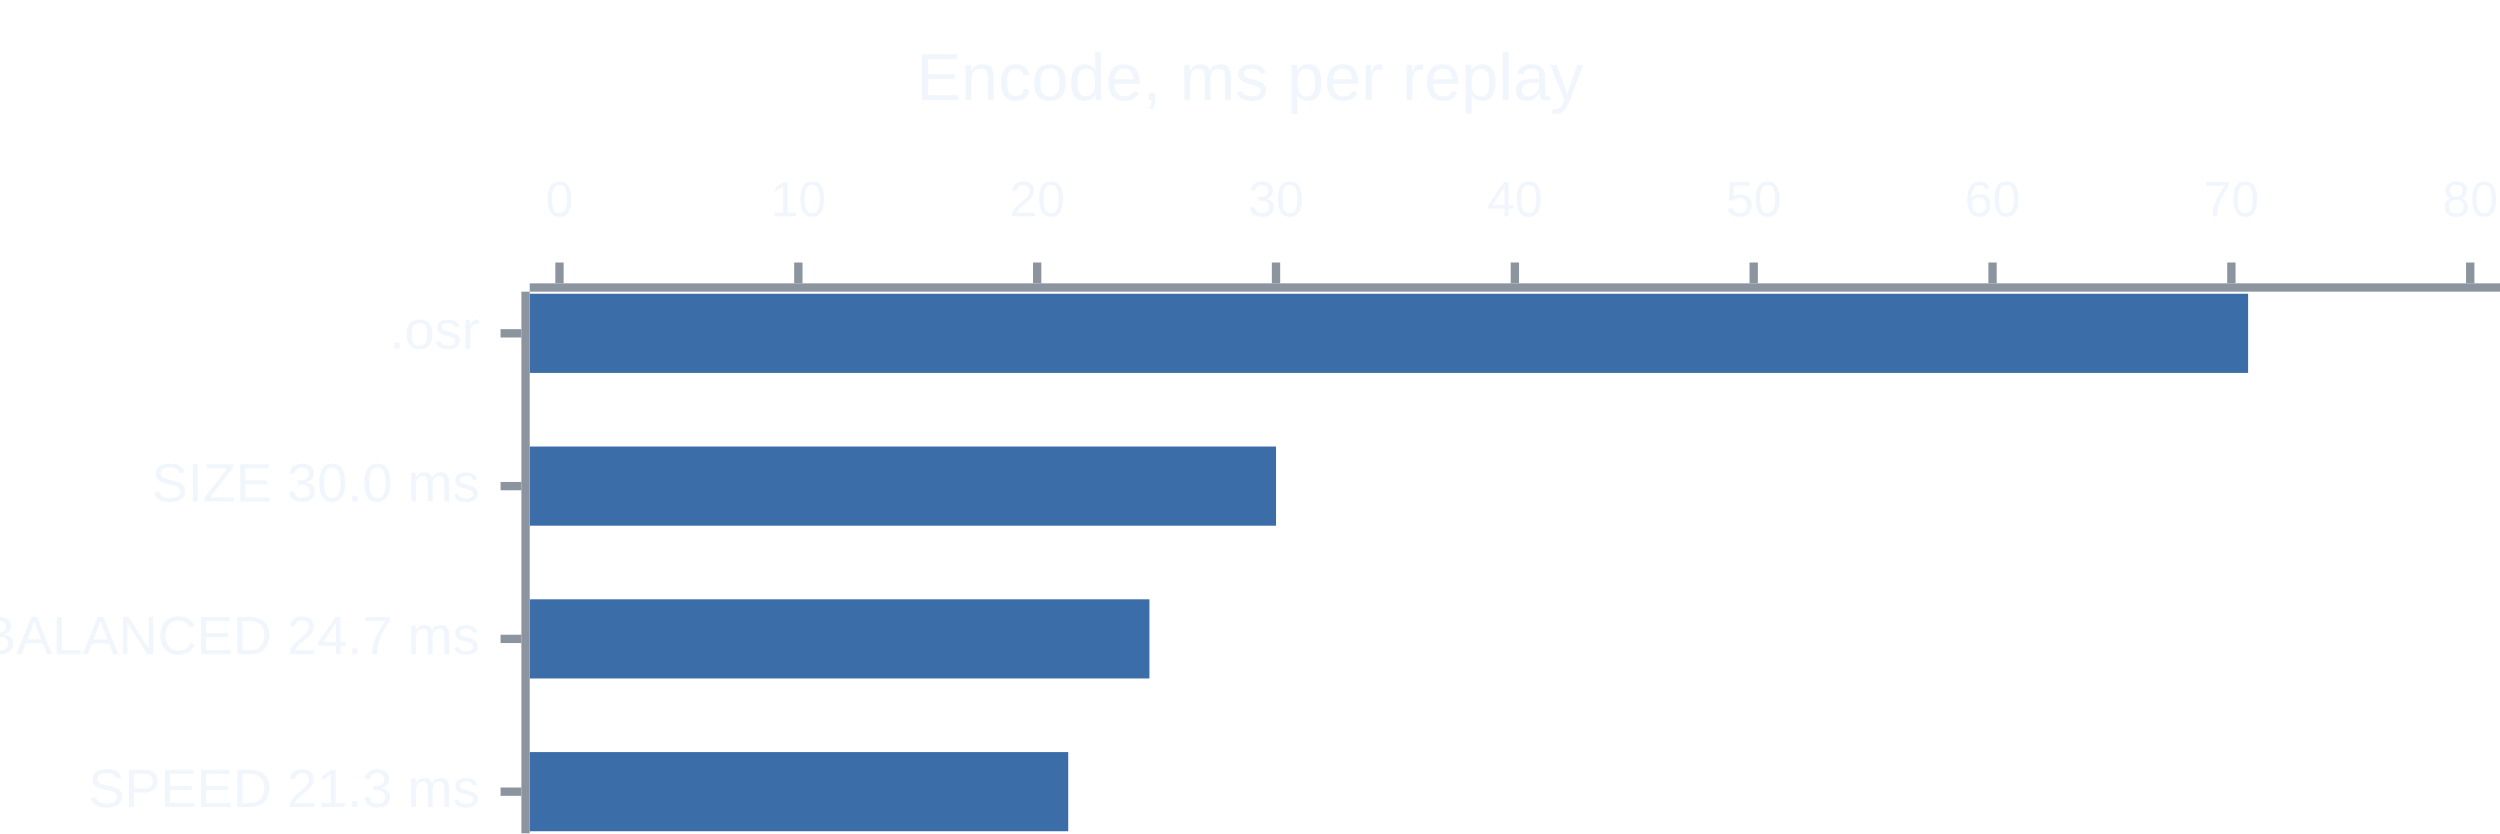
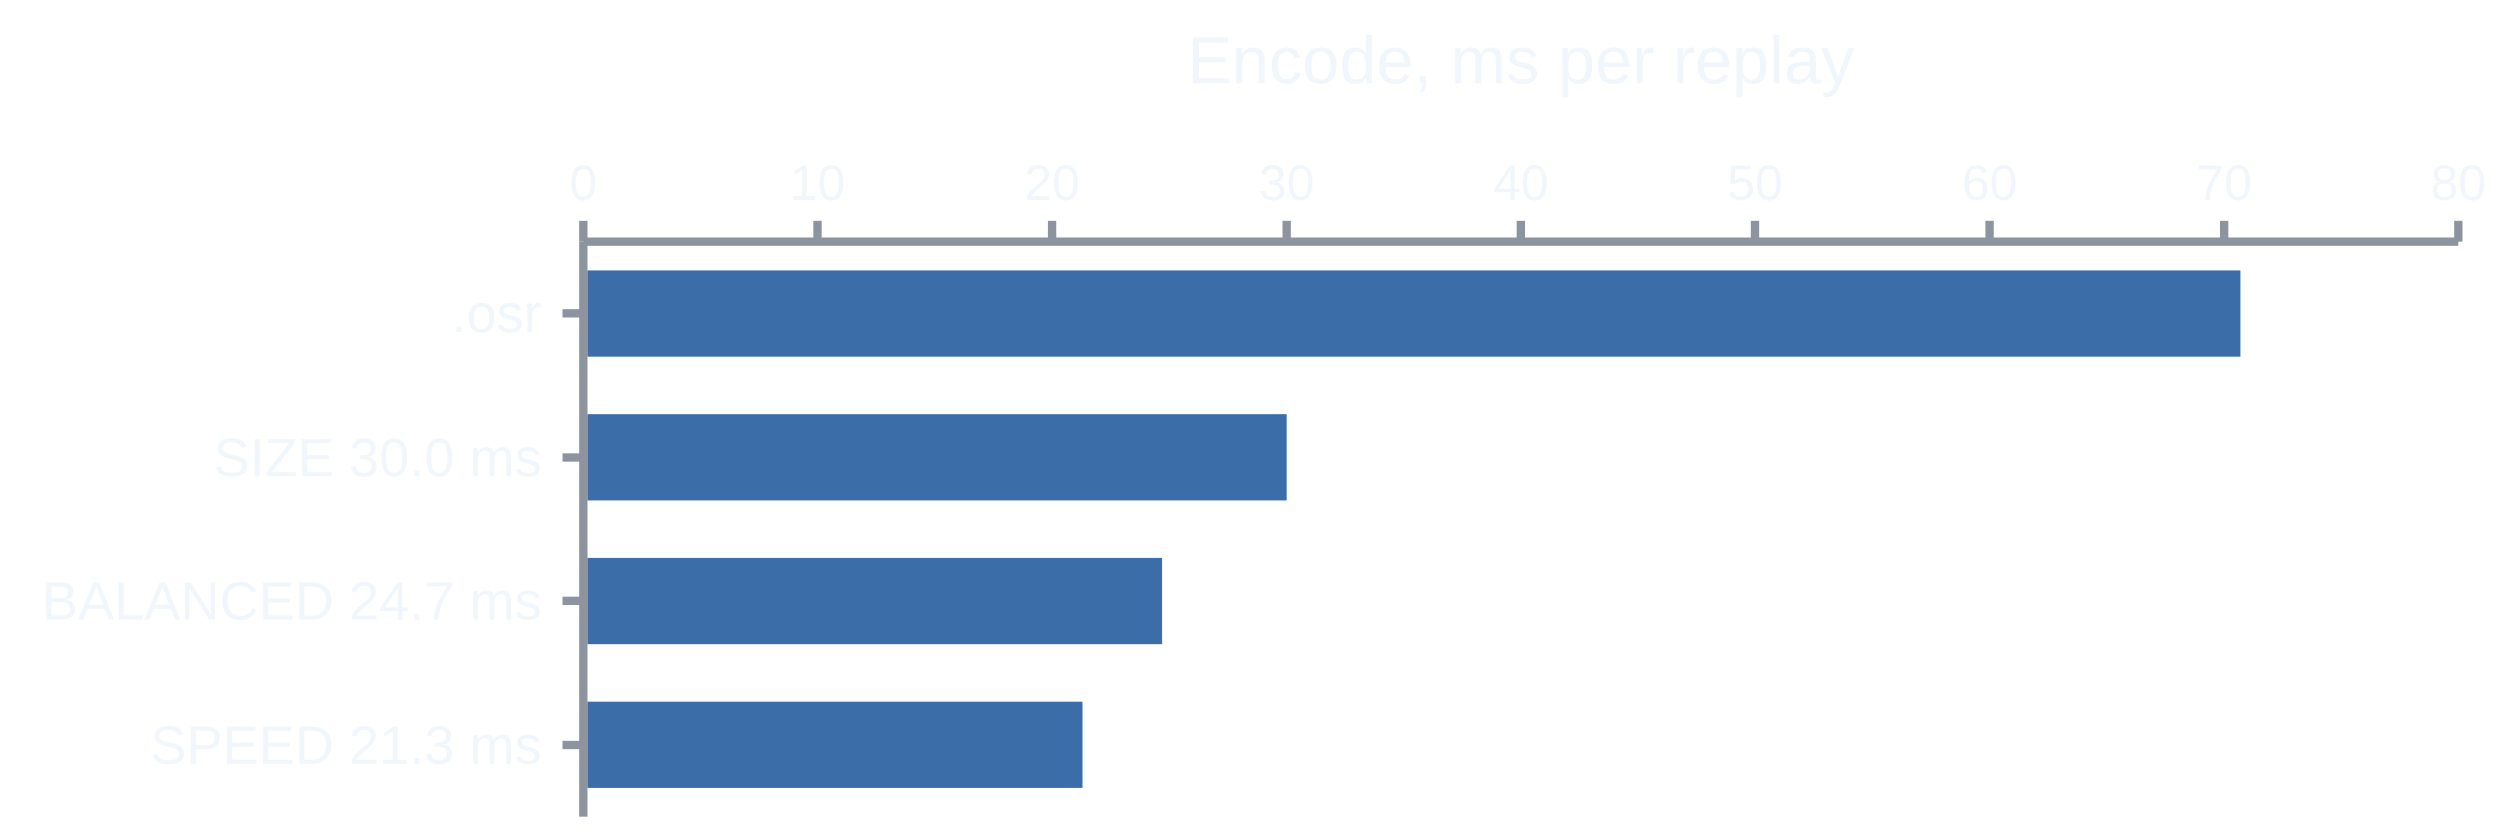
- <svg xmlns="http://www.w3.org/2000/svg" aria-roledescription="xychart" role="graphics-document document" viewBox="0 0 600 200" width="600" height="200" id="c1">
-   <style>#c1{font-family:"trebuchet ms",verdana,arial,sans-serif;font-size:16px;fill:#ccc;}#c1 .error-icon{fill:#a44141;}#c1 .error-text{fill:#ddd;stroke:#ddd;}#c1 .edge-thickness-normal{stroke-width:1px;}#c1 .edge-thickness-thick{stroke-width:3.5px;}#c1 .edge-pattern-solid{stroke-dasharray:0;}#c1 .edge-thickness-invisible{stroke-width:0;fill:none;}#c1 .edge-pattern-dashed{stroke-dasharray:3;}#c1 .edge-pattern-dotted{stroke-dasharray:2;}#c1 .marker{fill:lightgrey;stroke:lightgrey;}#c1 .marker.cross{stroke:lightgrey;}#c1 svg{font-family:"trebuchet ms",verdana,arial,sans-serif;font-size:16px;}#c1 p{margin:0;}#c1 :root{--mermaid-font-family:"trebuchet ms",verdana,arial,sans-serif;}</style>
-   <g />
-   <g class="main">
-     <rect fill="transparent" class="background" height="200" width="600" />
-     <g class="chart-title">
-       <text transform="translate(300, 19.5) rotate(0)" text-anchor="middle" dominant-baseline="middle" font-size="16" fill="#f0f6fc" y="0" x="0">Encode, ms per replay</text>
-     </g>
-     <g class="plot">
-       <g class="bar-plot-0">
-         <rect stroke-width="0" stroke="#3b6ea8" fill="#3b6ea8" height="19" width="412.411" y="70.5" x="127.133" />
-         <rect stroke-width="0" stroke="#3b6ea8" fill="#3b6ea8" height="19" width="179.112" y="107.167" x="127.133" />
-         <rect stroke-width="0" stroke="#3b6ea8" fill="#3b6ea8" height="19" width="148.731" y="143.833" x="127.133" />
-         <rect stroke-width="0" stroke="#3b6ea8" fill="#3b6ea8" height="19" width="129.242" y="180.5" x="127.133" />
-       </g>
-     </g>
-     <g class="left-axis">
-       <g class="axisl-line">
-         <path stroke-width="2" stroke="#8c959f" fill="none" d="M 126.133,70 L 126.133,200" />
-       </g>
-       <g class="label">
-         <text transform="translate(115.1333, 80) rotate(0)" text-anchor="end" dominant-baseline="middle" font-size="13" fill="#f0f6fc" y="0" x="0">.osr</text>
-         <text transform="translate(115.1333, 116.6667) rotate(0)" text-anchor="end" dominant-baseline="middle" font-size="13" fill="#f0f6fc" y="0" x="0">SIZE 30.0 ms</text>
-         <text transform="translate(115.1333, 153.3333) rotate(0)" text-anchor="end" dominant-baseline="middle" font-size="13" fill="#f0f6fc" y="0" x="0">BALANCED 24.7 ms</text>
-         <text transform="translate(115.1333, 190) rotate(0)" text-anchor="end" dominant-baseline="middle" font-size="13" fill="#f0f6fc" y="0" x="0">SPEED 21.3 ms</text>
-       </g>
-       <g class="ticks">
-         <path stroke-width="2" stroke="#8c959f" fill="none" d="M 125.133,80 L 120.133,80" />
-         <path stroke-width="2" stroke="#8c959f" fill="none" d="M 125.133,116.667 L 120.133,116.667" />
-         <path stroke-width="2" stroke="#8c959f" fill="none" d="M 125.133,153.333 L 120.133,153.333" />
-         <path stroke-width="2" stroke="#8c959f" fill="none" d="M 125.133,190 L 120.133,190" />
-       </g>
-     </g>
-     <g class="top-axis">
-       <g class="axis-line">
-         <path stroke-width="2" stroke="#8c959f" fill="none" d="M 127.133,69 L 600,69" />
-       </g>
-       <g class="label">
-         <text transform="translate(134.2798, 44) rotate(0)" text-anchor="middle" dominant-baseline="text-before-edge" font-size="12" fill="#f0f6fc" y="0" x="0">0</text>
-         <text transform="translate(191.6015, 44) rotate(0)" text-anchor="middle" dominant-baseline="text-before-edge" font-size="12" fill="#f0f6fc" y="0" x="0">10</text>
-         <text transform="translate(248.9232, 44) rotate(0)" text-anchor="middle" dominant-baseline="text-before-edge" font-size="12" fill="#f0f6fc" y="0" x="0">20</text>
-         <text transform="translate(306.2449, 44) rotate(0)" text-anchor="middle" dominant-baseline="text-before-edge" font-size="12" fill="#f0f6fc" y="0" x="0">30</text>
-         <text transform="translate(363.5667, 44) rotate(0)" text-anchor="middle" dominant-baseline="text-before-edge" font-size="12" fill="#f0f6fc" y="0" x="0">40</text>
-         <text transform="translate(420.8884, 44) rotate(0)" text-anchor="middle" dominant-baseline="text-before-edge" font-size="12" fill="#f0f6fc" y="0" x="0">50</text>
-         <text transform="translate(478.2101, 44) rotate(0)" text-anchor="middle" dominant-baseline="text-before-edge" font-size="12" fill="#f0f6fc" y="0" x="0">60</text>
-         <text transform="translate(535.5318, 44) rotate(0)" text-anchor="middle" dominant-baseline="text-before-edge" font-size="12" fill="#f0f6fc" y="0" x="0">70</text>
-         <text transform="translate(592.8535, 44) rotate(0)" text-anchor="middle" dominant-baseline="text-before-edge" font-size="12" fill="#f0f6fc" y="0" x="0">80</text>
-       </g>
-       <g class="ticks">
-         <path stroke-width="2" stroke="#8c959f" fill="none" d="M 134.28,68 L 134.28,63" />
-         <path stroke-width="2" stroke="#8c959f" fill="none" d="M 191.602,68 L 191.602,63" />
-         <path stroke-width="2" stroke="#8c959f" fill="none" d="M 248.923,68 L 248.923,63" />
-         <path stroke-width="2" stroke="#8c959f" fill="none" d="M 306.245,68 L 306.245,63" />
-         <path stroke-width="2" stroke="#8c959f" fill="none" d="M 363.567,68 L 363.567,63" />
-         <path stroke-width="2" stroke="#8c959f" fill="none" d="M 420.888,68 L 420.888,63" />
-         <path stroke-width="2" stroke="#8c959f" fill="none" d="M 478.21,68 L 478.21,63" />
-         <path stroke-width="2" stroke="#8c959f" fill="none" d="M 535.532,68 L 535.532,63" />
-         <path stroke-width="2" stroke="#8c959f" fill="none" d="M 592.854,68 L 592.854,63" />
-       </g>
-     </g>
-   </g>
-   <g class="mermaid-tmp-group" />
+ <svg xmlns="http://www.w3.org/2000/svg" width="600" height="200" viewBox="0 0 600 200" font-family="&quot;trebuchet ms&quot;, verdana, arial, sans-serif">
+   <text x="365.0" y="20" font-size="16" fill="#f0f6fc" text-anchor="middle">Encode, ms per replay</text>
+   <path d="M140 58H590M140 58V196" stroke="#8c959f" stroke-width="2" fill="none" />
+   <path d="M140.0 58v-5" stroke="#8c959f" stroke-width="2" />
+   <text x="140.0" y="48" font-size="12" fill="#f0f6fc" text-anchor="middle">0</text>
+   <path d="M196.2 58v-5" stroke="#8c959f" stroke-width="2" />
+   <text x="196.2" y="48" font-size="12" fill="#f0f6fc" text-anchor="middle">10</text>
+   <path d="M252.5 58v-5" stroke="#8c959f" stroke-width="2" />
+   <text x="252.5" y="48" font-size="12" fill="#f0f6fc" text-anchor="middle">20</text>
+   <path d="M308.8 58v-5" stroke="#8c959f" stroke-width="2" />
+   <text x="308.8" y="48" font-size="12" fill="#f0f6fc" text-anchor="middle">30</text>
+   <path d="M365.0 58v-5" stroke="#8c959f" stroke-width="2" />
+   <text x="365.0" y="48" font-size="12" fill="#f0f6fc" text-anchor="middle">40</text>
+   <path d="M421.2 58v-5" stroke="#8c959f" stroke-width="2" />
+   <text x="421.2" y="48" font-size="12" fill="#f0f6fc" text-anchor="middle">50</text>
+   <path d="M477.5 58v-5" stroke="#8c959f" stroke-width="2" />
+   <text x="477.5" y="48" font-size="12" fill="#f0f6fc" text-anchor="middle">60</text>
+   <path d="M533.8 58v-5" stroke="#8c959f" stroke-width="2" />
+   <text x="533.8" y="48" font-size="12" fill="#f0f6fc" text-anchor="middle">70</text>
+   <path d="M590.0 58v-5" stroke="#8c959f" stroke-width="2" />
+   <text x="590.0" y="48" font-size="12" fill="#f0f6fc" text-anchor="middle">80</text>
+   <path d="M140 75.2h-5" stroke="#8c959f" stroke-width="2" />
+   <text x="130" y="75.2" font-size="13" fill="#f0f6fc" text-anchor="end" dominant-baseline="central">.osr</text>
+   <rect x="141" y="64.9" width="396.7" height="20.7" fill="#3b6ea8" />
+   <path d="M140 109.8h-5" stroke="#8c959f" stroke-width="2" />
+   <text x="130" y="109.8" font-size="13" fill="#f0f6fc" text-anchor="end" dominant-baseline="central">SIZE 30.0 ms</text>
+   <rect x="141" y="99.4" width="167.8" height="20.7" fill="#3b6ea8" />
+   <path d="M140 144.2h-5" stroke="#8c959f" stroke-width="2" />
+   <text x="130" y="144.2" font-size="13" fill="#f0f6fc" text-anchor="end" dominant-baseline="central">BALANCED 24.7 ms</text>
+   <rect x="141" y="133.9" width="137.9" height="20.7" fill="#3b6ea8" />
+   <path d="M140 178.8h-5" stroke="#8c959f" stroke-width="2" />
+   <text x="130" y="178.8" font-size="13" fill="#f0f6fc" text-anchor="end" dominant-baseline="central">SPEED 21.3 ms</text>
+   <rect x="141" y="168.4" width="118.8" height="20.7" fill="#3b6ea8" />
</svg>
